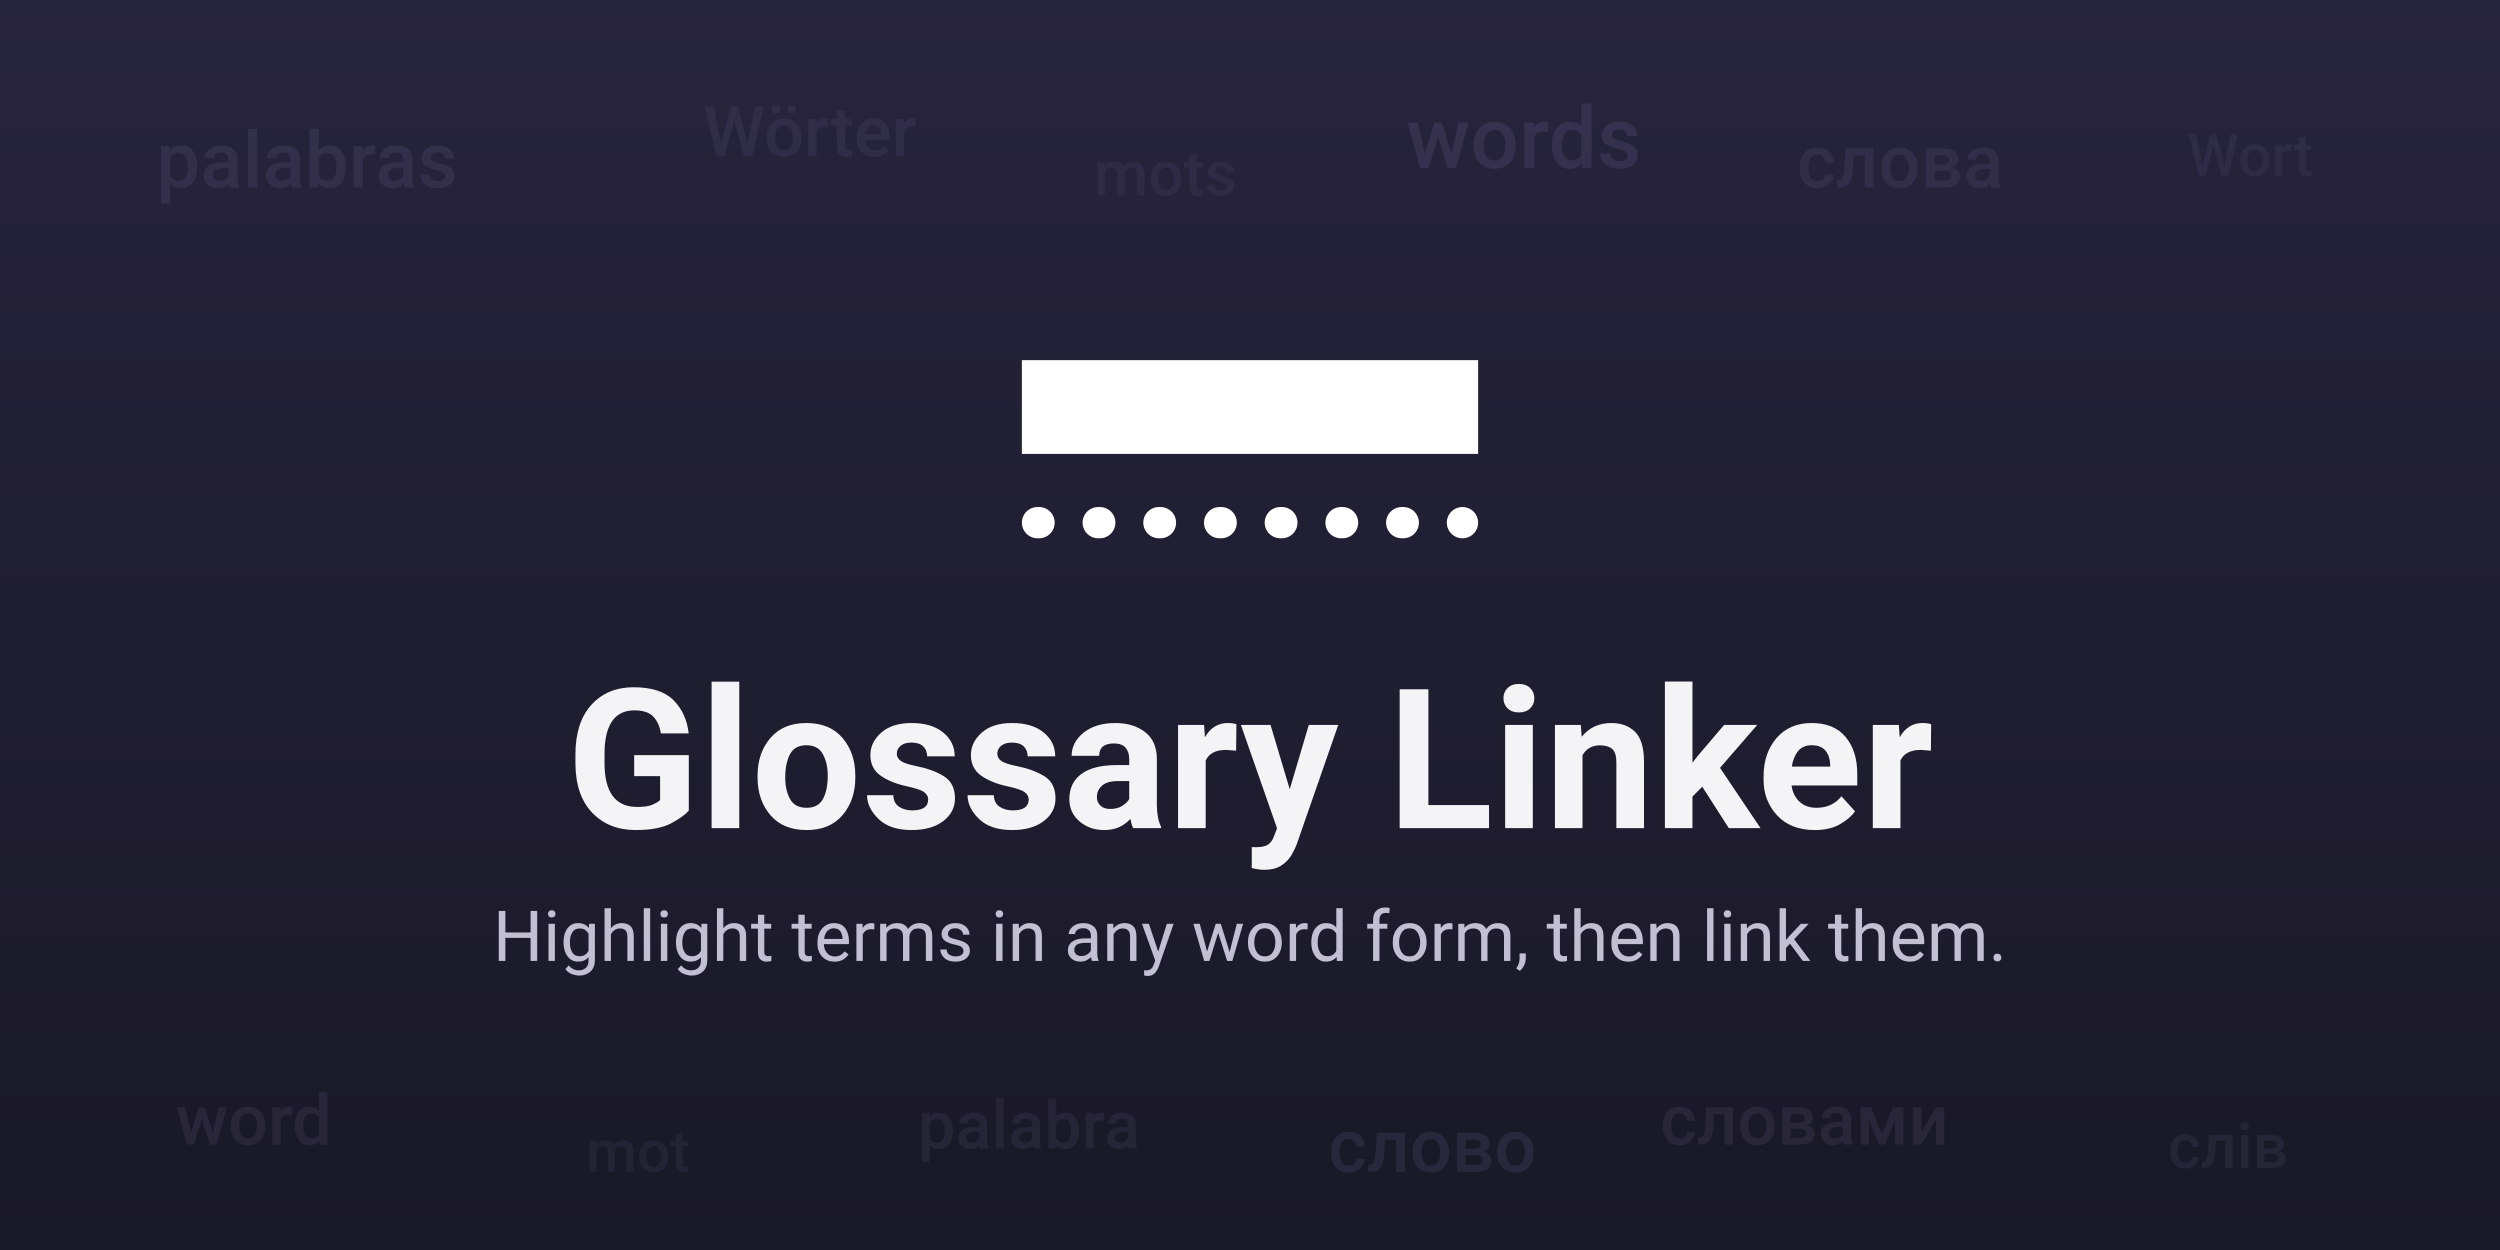
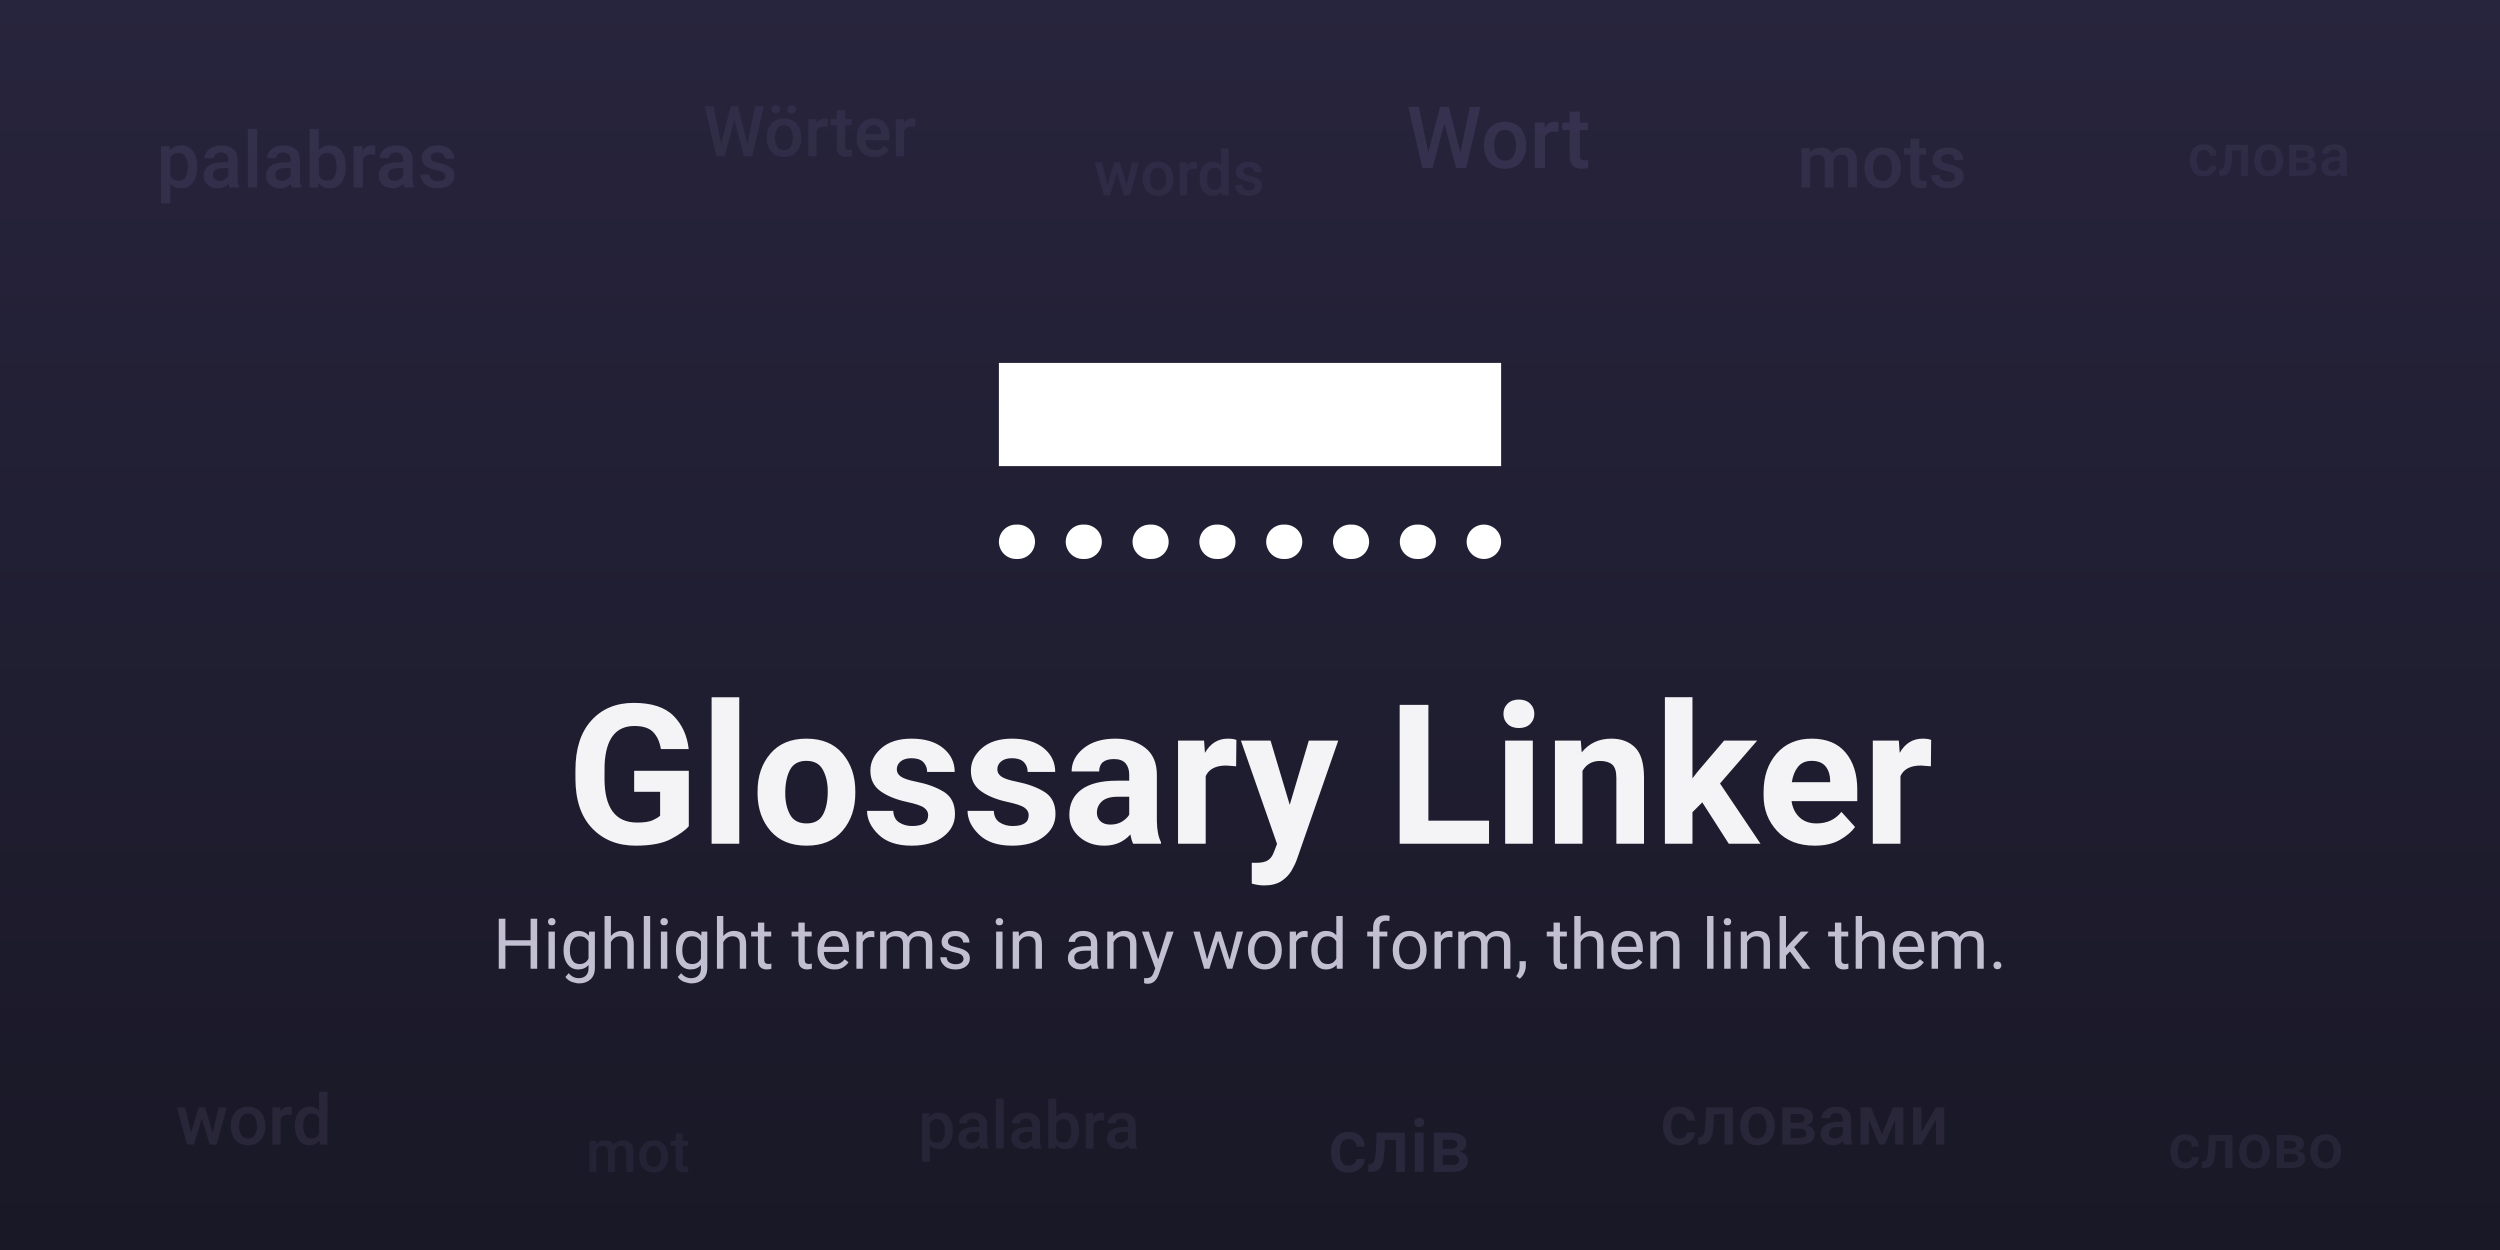
- <svg xmlns="http://www.w3.org/2000/svg" viewBox="0 0 1280 640" width="1280" height="640" font-family="-apple-system, BlinkMacSystemFont, 'Segoe UI', Roboto, Helvetica, Arial, sans-serif">
+ <svg xmlns="http://www.w3.org/2000/svg" viewBox="0 0 1280 640" width="1280" height="640" font-family="-apple-system,BlinkMacSystemFont,'Segoe UI',Roboto,Helvetica,Arial,sans-serif">
  <defs>
    <linearGradient id="bg" x1="0" y1="0" x2="0" y2="1">
      <stop offset="0" stop-color="#27243d" />
      <stop offset="1" stop-color="#191826" />
    </linearGradient>
-     <linearGradient id="accent" x1="0" y1="0" x2="1" y2="1">
-       <stop offset="0" stop-color="#a68cff" />
-       <stop offset="1" stop-color="#705dcf" />
-     </linearGradient>
  </defs>
  <rect x="0" y="0" width="1280" height="640" fill="url(#bg)" />
-   <g fill="#b6a6e8" font-weight="500">
-     <text x="80" y="96" font-size="40" fill-opacity="0.10">palabras</text>
+   <g fill="#b6a6e8" font-family="-apple-system,BlinkMacSystemFont,'Segoe UI',Roboto,Helvetica,Arial,sans-serif" font-weight="500">
+     <text x="80" y="96" font-size="40" fill-opacity="0.1">palabras</text>
    <text x="360" y="80" font-size="36" fill-opacity="0.08">Wörter</text>
-     <text x="560" y="100" font-size="32" fill-opacity="0.07">mots</text>
-     <text x="720" y="86" font-size="44" fill-opacity="0.11">words</text>
-     <text x="920" y="96" font-size="38" fill-opacity="0.09">слова</text>
-     <text x="1120" y="90" font-size="30" fill-opacity="0.07">Wort</text>
+     <text x="560" y="100" font-size="32" fill-opacity="0.07">words</text>
+     <text x="720" y="86" font-size="44" fill-opacity="0.11">Wort</text>
+     <text x="920" y="96" font-size="38" fill-opacity="0.09">mots</text>
+     <text x="1120" y="90" font-size="30" fill-opacity="0.07">слова</text>
    <text x="90" y="586" font-size="36" fill-opacity="0.09">word</text>
    <text x="300" y="600" font-size="30" fill-opacity="0.07">mot</text>
    <text x="470" y="588" font-size="34" fill-opacity="0.08">palabra</text>
-     <text x="680" y="600" font-size="38" fill-opacity="0.10">слово</text>
+     <text x="680" y="600" font-size="38" fill-opacity="0.1">слів</text>
    <text x="850" y="586" font-size="36" fill-opacity="0.09">словами</text>
-     <text x="1110" y="598" font-size="32" fill-opacity="0.08">слів</text>
+     <text x="1110" y="598" font-size="32" fill-opacity="0.08">слово</text>
  </g>
-   <g transform="translate(435.2,25.2) scale(0.8)">
-     <rect x="110" y="199" width="292" height="60" fill="#ffffff" />
-     <line x1="120" y1="303" x2="392" y2="303" stroke="#ffffff" stroke-width="20" stroke-linecap="round" stroke-dasharray="1 37.85" />
+   <g transform="translate(414.57,10.57) scale(0.8806)">
+     <rect x="110" y="199" width="292" height="60" fill="#fff" />
+     <line x1="120" y1="303" x2="392" y2="303" stroke="#fff" stroke-width="20" stroke-linecap="round" stroke-dasharray="1 37.85" />
  </g>
-   <text x="640" y="424" font-size="100" font-weight="700" fill="#f4f4f6" text-anchor="middle">Glossary Linker</text>
-   <text x="640" y="492" font-size="36" fill="#c2bfd2" text-anchor="middle">Highlight terms in any word form, then link them.</text>
+   <text x="640" y="432" font-size="100" font-weight="700" fill="#f4f4f6" text-anchor="middle">Glossary Linker</text>
+   <text x="640" y="496" font-size="36" fill="#c2bfd2" text-anchor="middle">Highlight terms in any word form, then link them.</text>
</svg>
